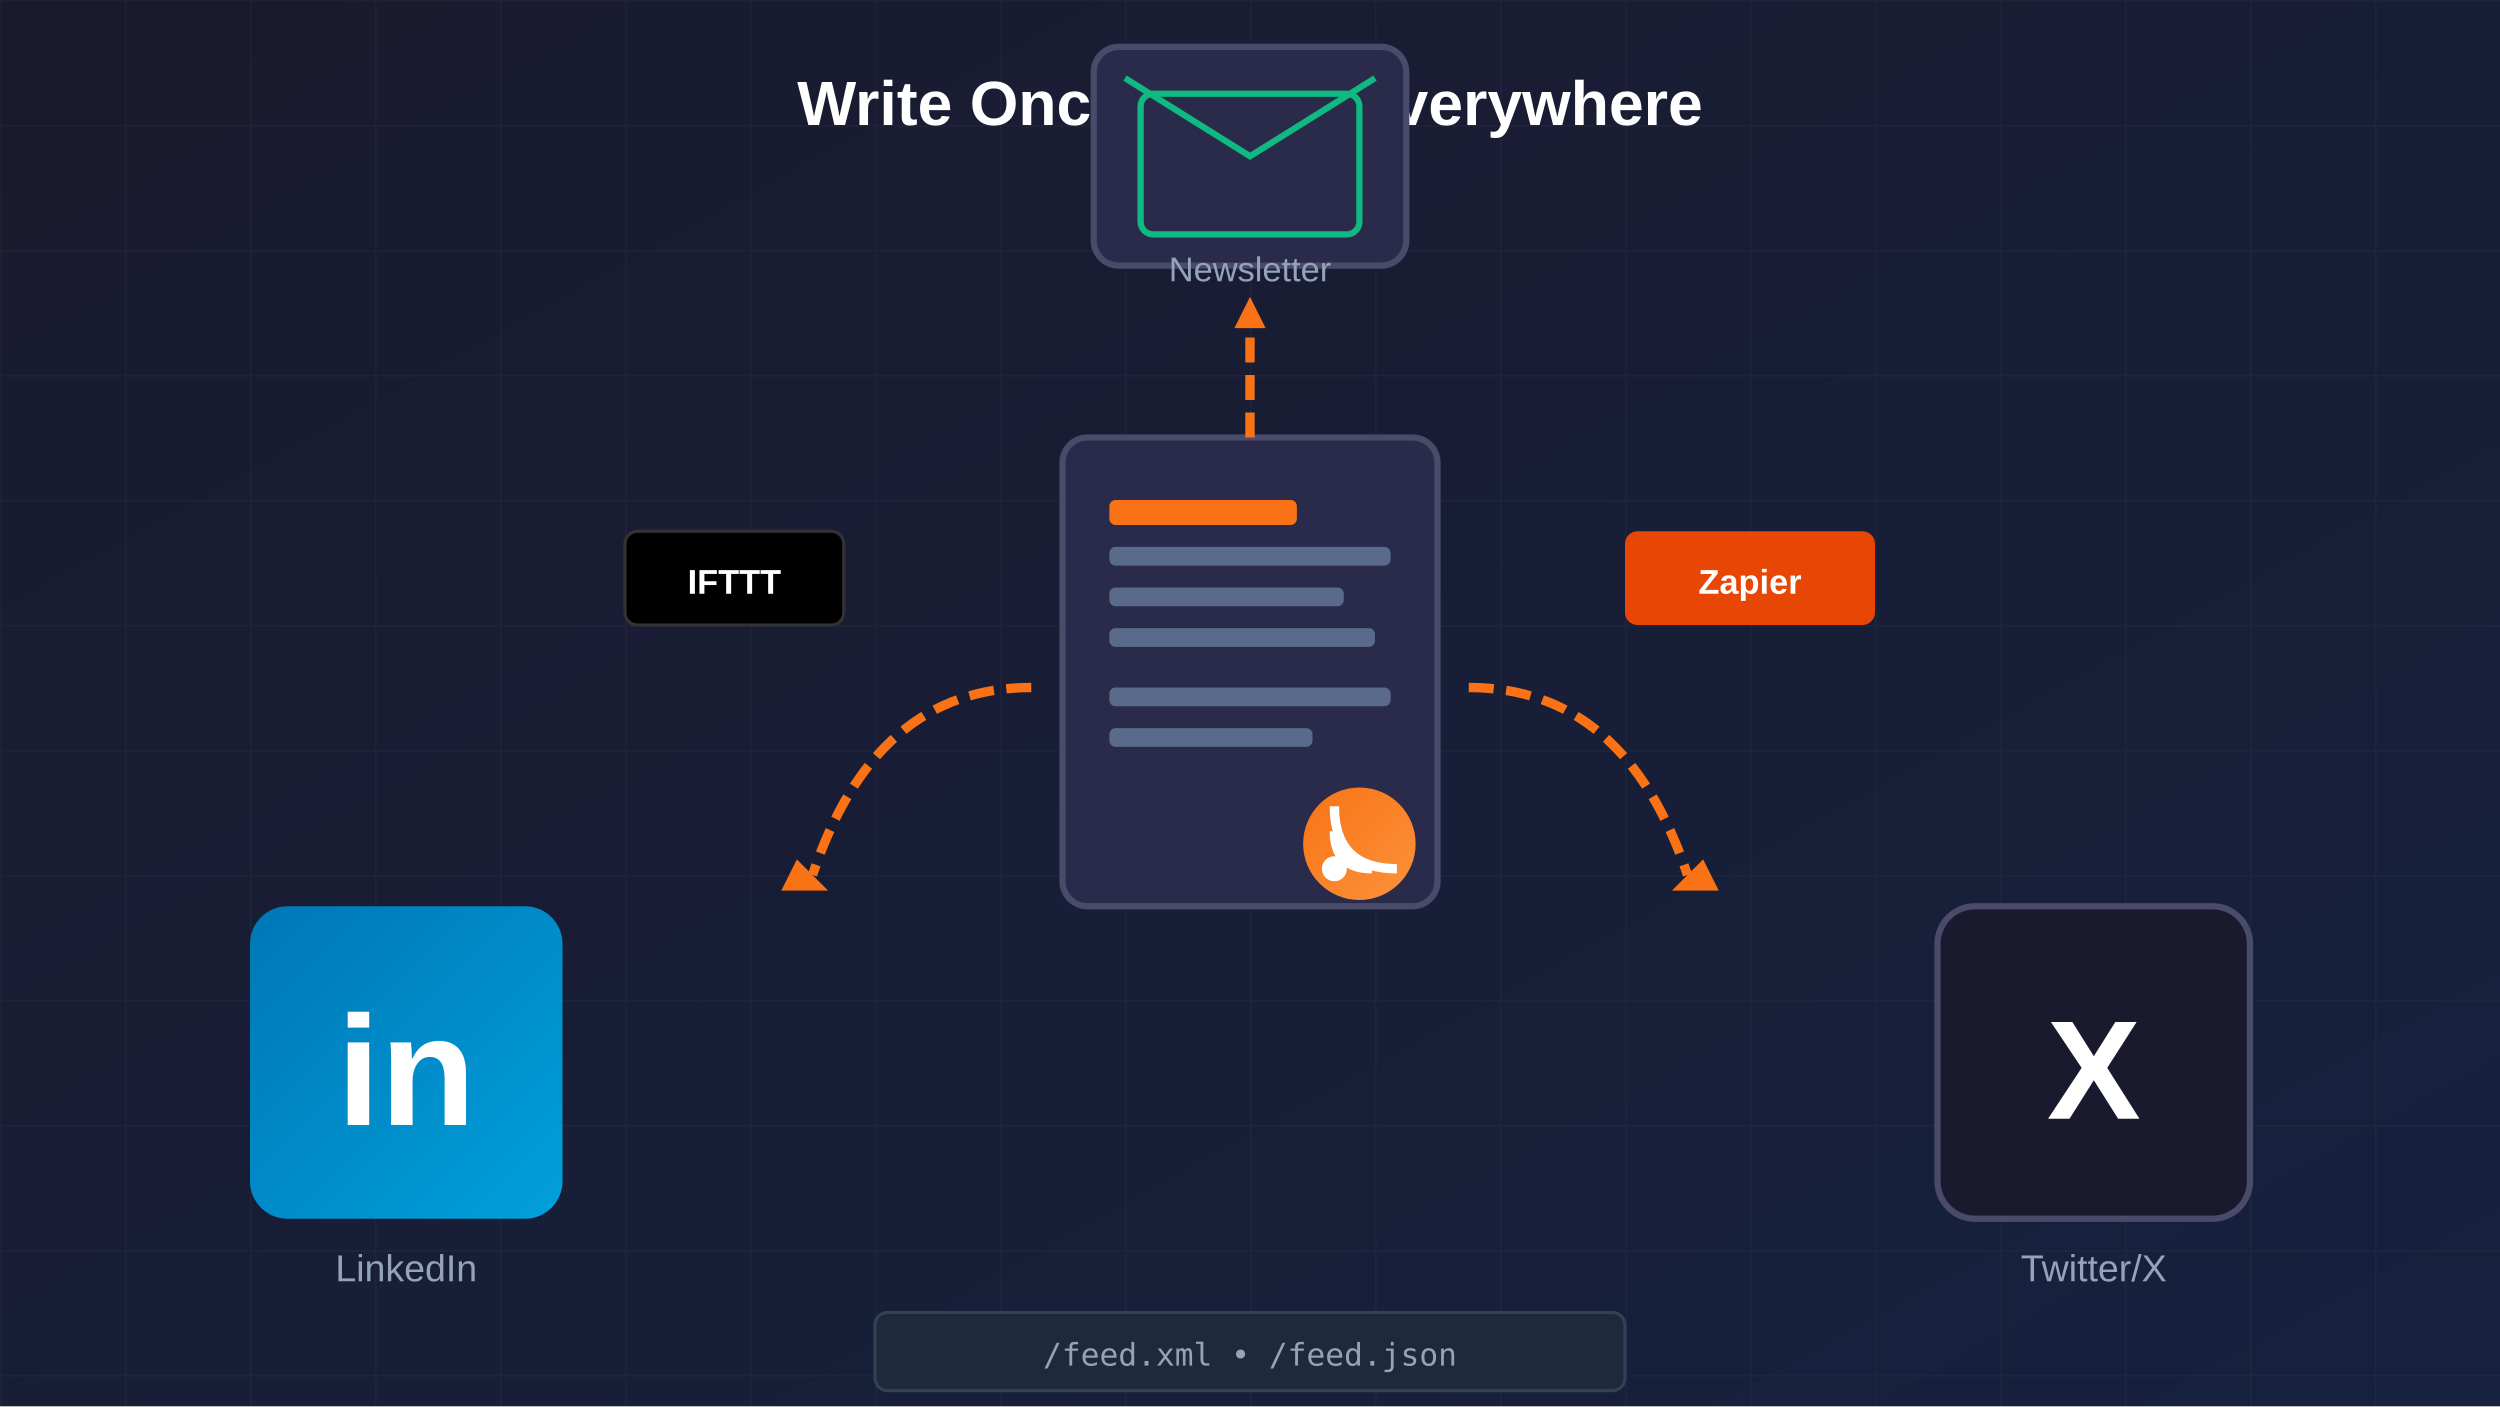
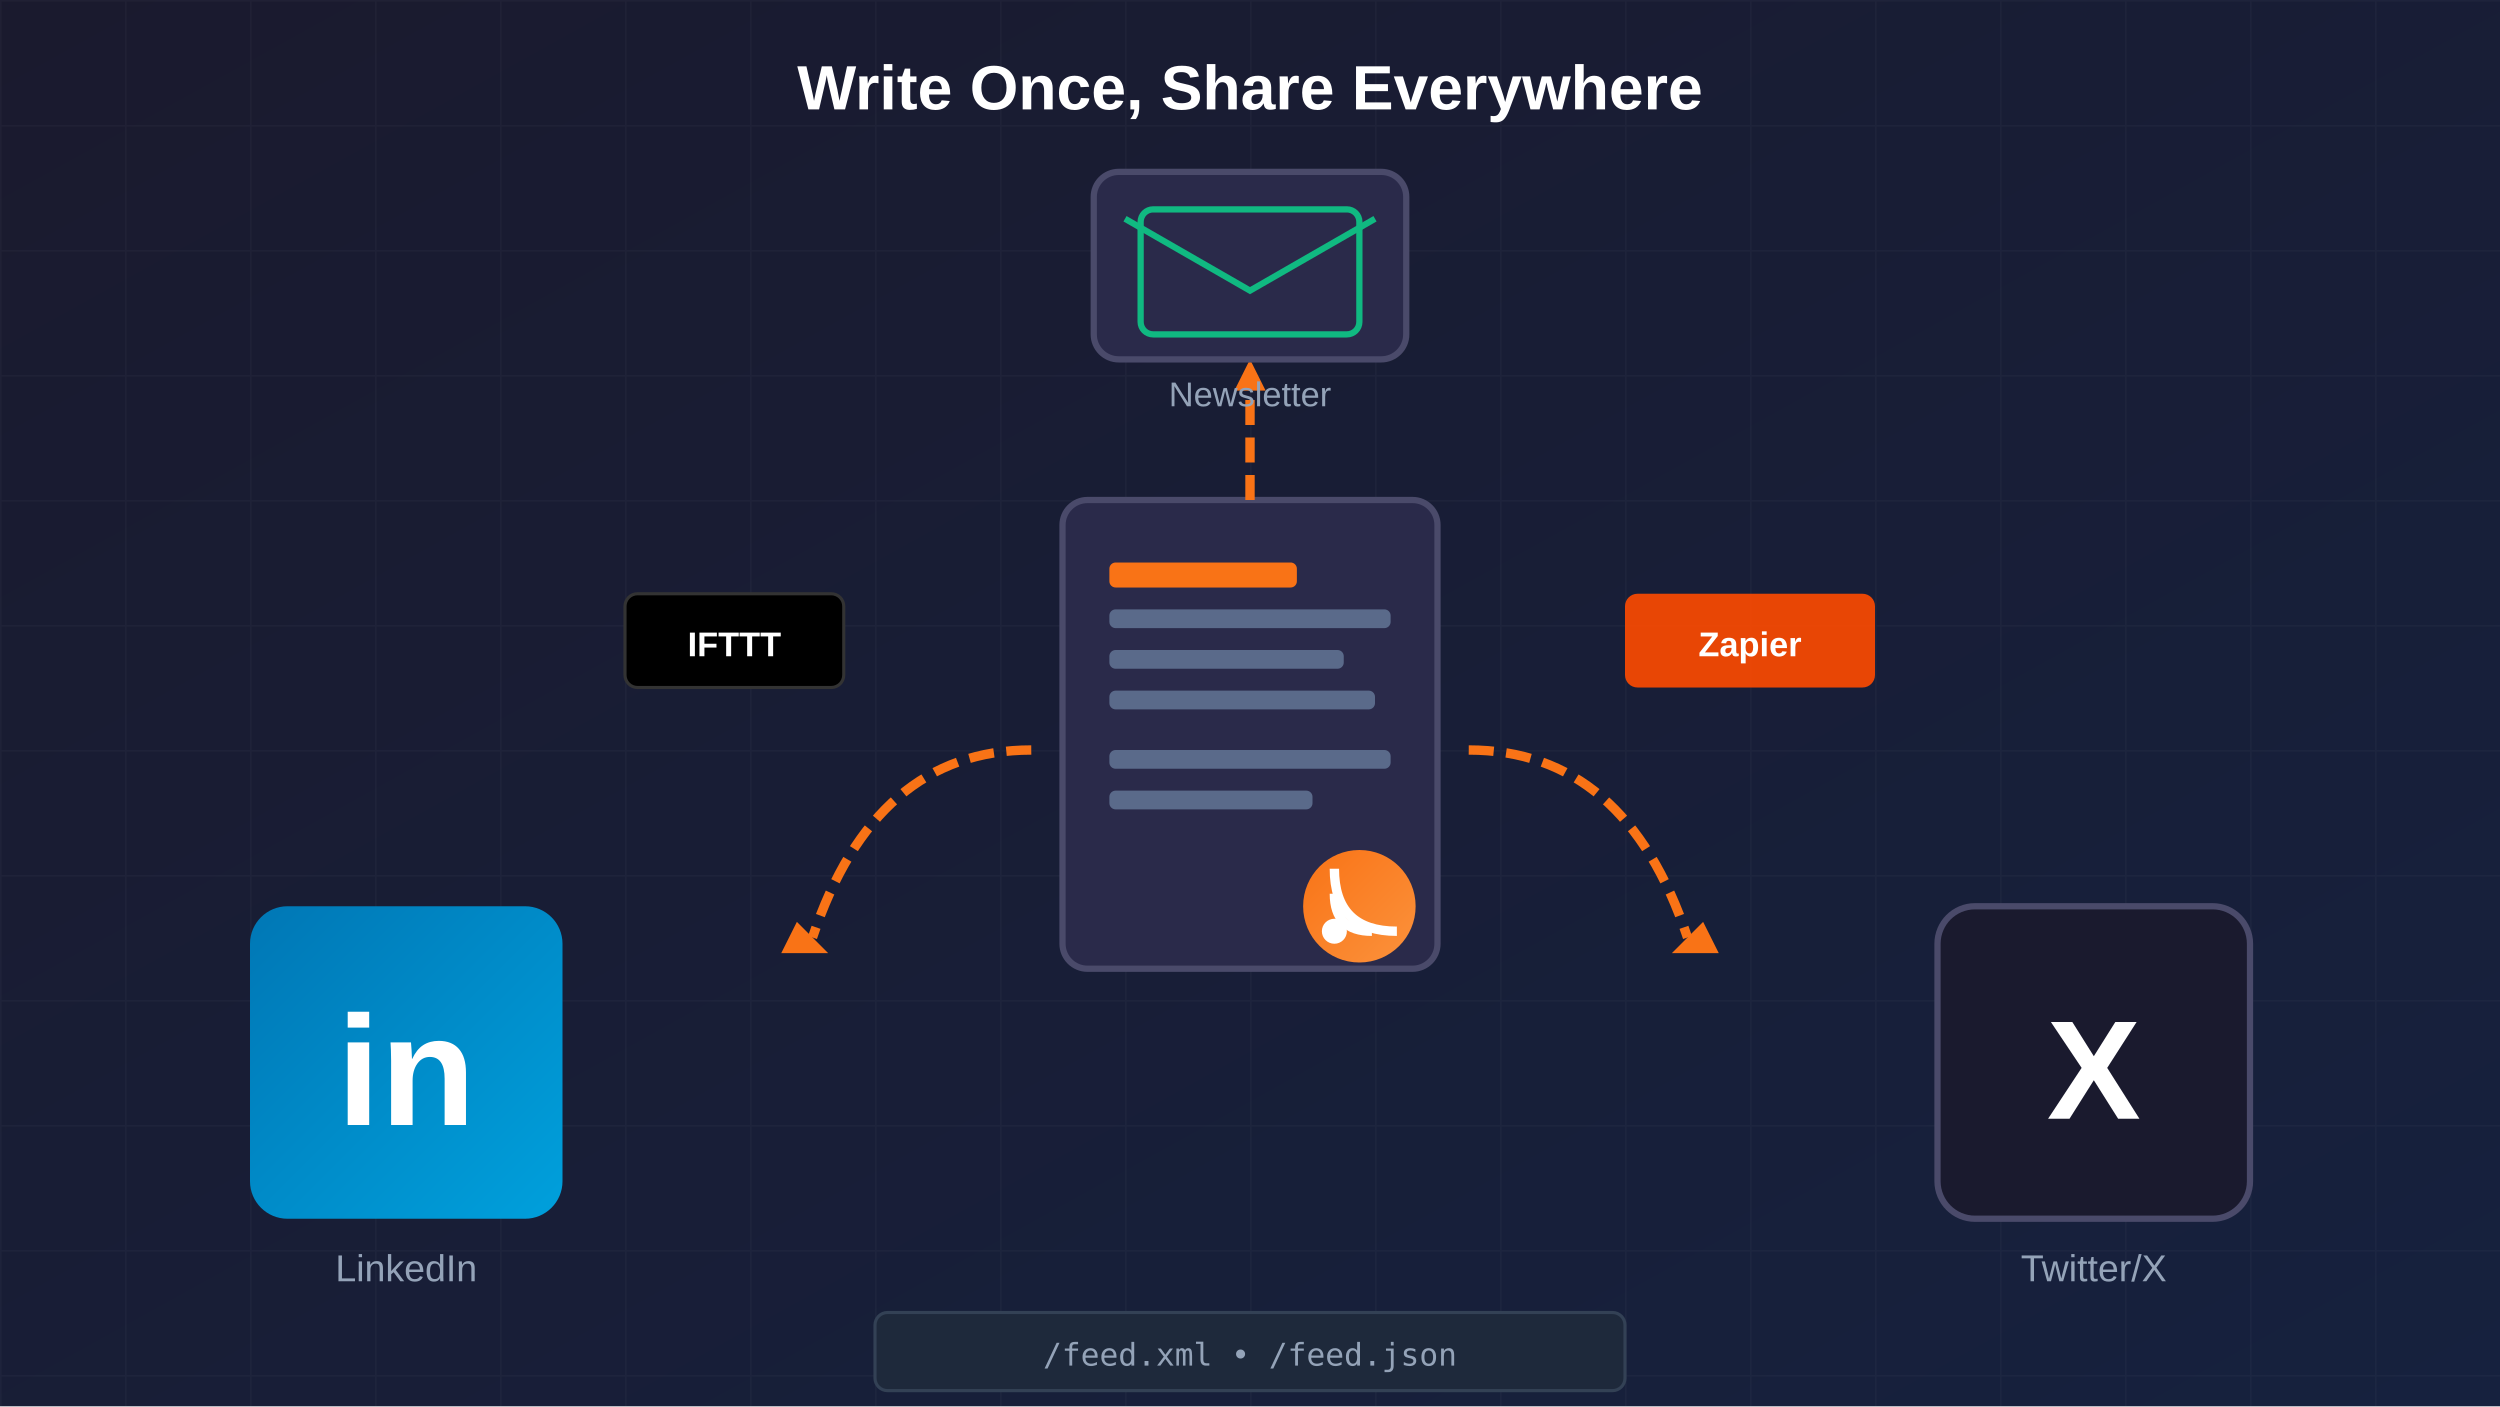
<svg xmlns="http://www.w3.org/2000/svg" viewBox="0 0 800 450">
  <defs>
    <linearGradient id="bgGrad" x1="0%" y1="0%" x2="100%" y2="100%">
      <stop offset="0%" style="stop-color:#1a1a2e" />
      <stop offset="100%" style="stop-color:#16213e" />
    </linearGradient>
    <linearGradient id="orangeGrad" x1="0%" y1="0%" x2="100%" y2="100%">
      <stop offset="0%" style="stop-color:#f97316" />
      <stop offset="100%" style="stop-color:#fb923c" />
    </linearGradient>
    <linearGradient id="blueGrad" x1="0%" y1="0%" x2="100%" y2="100%">
      <stop offset="0%" style="stop-color:#0077b5" />
      <stop offset="100%" style="stop-color:#00a0dc" />
    </linearGradient>
  </defs>
  <rect width="800" height="450" fill="url(#bgGrad)" />
  <g opacity="0.03">
    <pattern id="grid" width="40" height="40" patternUnits="userSpaceOnUse">
      <path d="M 40 0 L 0 0 0 40" fill="none" stroke="#fff" stroke-width="1" />
    </pattern>
    <rect width="800" height="450" fill="url(#grid)" />
  </g>
-   <text x="400" y="40" font-family="Arial, sans-serif" font-size="20" fill="#fff" text-anchor="middle" font-weight="bold">
+   <text x="400" y="35" font-family="Arial, sans-serif" font-size="20" fill="#fff" text-anchor="middle" font-weight="bold">
    Write Once, Share Everywhere
  </text>
-   <g transform="translate(340, 140)">
+   <g transform="translate(340, 160)">
    <rect x="0" y="0" width="120" height="150" rx="8" fill="#2a2a4a" stroke="#4a4a6a" stroke-width="2" />
    <rect x="15" y="20" width="60" height="8" rx="2" fill="#f97316" />
    <rect x="15" y="35" width="90" height="6" rx="2" fill="#5a6a8a" />
    <rect x="15" y="48" width="75" height="6" rx="2" fill="#5a6a8a" />
    <rect x="15" y="61" width="85" height="6" rx="2" fill="#5a6a8a" />
    <rect x="15" y="80" width="90" height="6" rx="2" fill="#5a6a8a" />
    <rect x="15" y="93" width="65" height="6" rx="2" fill="#5a6a8a" />
    <g transform="translate(75, 110)">
      <circle cx="20" cy="20" r="18" fill="url(#orangeGrad)" />
      <circle cx="12" cy="28" r="4" fill="#fff" />
      <path d="M12,16 Q12,28 24,28" stroke="#fff" stroke-width="3" fill="none" />
      <path d="M12,8 Q12,28 32,28" stroke="#fff" stroke-width="3" fill="none" />
    </g>
  </g>
-   <g transform="translate(180, 200)">
+   <g transform="translate(180, 220)">
    <path d="M150,20 Q100,20 80,80" stroke="#f97316" stroke-width="3" fill="none" stroke-dasharray="8,4" />
    <polygon points="75,75 85,85 70,85" fill="#f97316" />
  </g>
-   <g transform="translate(470, 200)">
+   <g transform="translate(470, 220)">
    <path d="M0,20 Q50,20 70,80" stroke="#f97316" stroke-width="3" fill="none" stroke-dasharray="8,4" />
    <polygon points="75,75 65,85 80,85" fill="#f97316" />
  </g>
-   <g transform="translate(385, 80)">
+   <g transform="translate(385, 100)">
    <path d="M15,60 L15,20" stroke="#f97316" stroke-width="3" fill="none" stroke-dasharray="8,4" />
    <polygon points="15,15 10,25 20,25" fill="#f97316" />
  </g>
  <g transform="translate(80, 290)">
    <rect x="0" y="0" width="100" height="100" rx="12" fill="url(#blueGrad)" />
    <text x="50" y="70" font-family="Arial, sans-serif" font-size="50" fill="#fff" text-anchor="middle" font-weight="bold">in</text>
  </g>
  <text x="130" y="410" font-family="Arial, sans-serif" font-size="12" fill="#94a3b8" text-anchor="middle">LinkedIn</text>
  <g transform="translate(620, 290)">
    <rect x="0" y="0" width="100" height="100" rx="12" fill="#1a1a2e" stroke="#4a4a6a" stroke-width="2" />
    <text x="50" y="68" font-family="Arial, sans-serif" font-size="45" fill="#fff" text-anchor="middle" font-weight="bold">X</text>
  </g>
  <text x="670" y="410" font-family="Arial, sans-serif" font-size="12" fill="#94a3b8" text-anchor="middle">Twitter/X</text>
-   <g transform="translate(350, 60)">
-     <rect x="0" y="-45" width="100" height="70" rx="8" fill="#2a2a4a" stroke="#4a4a6a" stroke-width="2" />
-     <path d="M10,-35 L50,-10 L90,-35" stroke="#10b981" stroke-width="2" fill="none" />
-     <rect x="15" y="-30" width="70" height="45" rx="4" fill="none" stroke="#10b981" stroke-width="2" />
+   <g transform="translate(350, 55)">
+     <rect x="0" y="0" width="100" height="60" rx="8" fill="#2a2a4a" stroke="#4a4a6a" stroke-width="2" />
+     <path d="M10,15 L50,38 L90,15" stroke="#10b981" stroke-width="2" fill="none" />
+     <rect x="15" y="12" width="70" height="40" rx="4" fill="none" stroke="#10b981" stroke-width="2" />
  </g>
-   <text x="400" y="90" font-family="Arial, sans-serif" font-size="11" fill="#94a3b8" text-anchor="middle">Newsletter</text>
-   <g transform="translate(520, 170)">
+   <text x="400" y="130" font-family="Arial, sans-serif" font-size="11" fill="#94a3b8" text-anchor="middle">Newsletter</text>
+   <g transform="translate(520, 190)">
    <rect x="0" y="0" width="80" height="30" rx="4" fill="#ff4a00" opacity="0.9" />
    <text x="40" y="20" font-family="Arial, sans-serif" font-size="11" fill="#fff" text-anchor="middle" font-weight="bold">Zapier</text>
  </g>
-   <g transform="translate(200, 170)">
+   <g transform="translate(200, 190)">
    <rect x="0" y="0" width="70" height="30" rx="4" fill="#000" stroke="#333" stroke-width="1" />
    <text x="35" y="20" font-family="Arial, sans-serif" font-size="11" fill="#fff" text-anchor="middle" font-weight="bold">IFTTT</text>
  </g>
  <g transform="translate(280, 420)">
    <rect x="0" y="0" width="240" height="25" rx="4" fill="#1e293b" stroke="#334155" stroke-width="1" />
    <text x="120" y="17" font-family="monospace" font-size="10" fill="#94a3b8" text-anchor="middle">/feed.xml  •  /feed.json</text>
  </g>
</svg>
